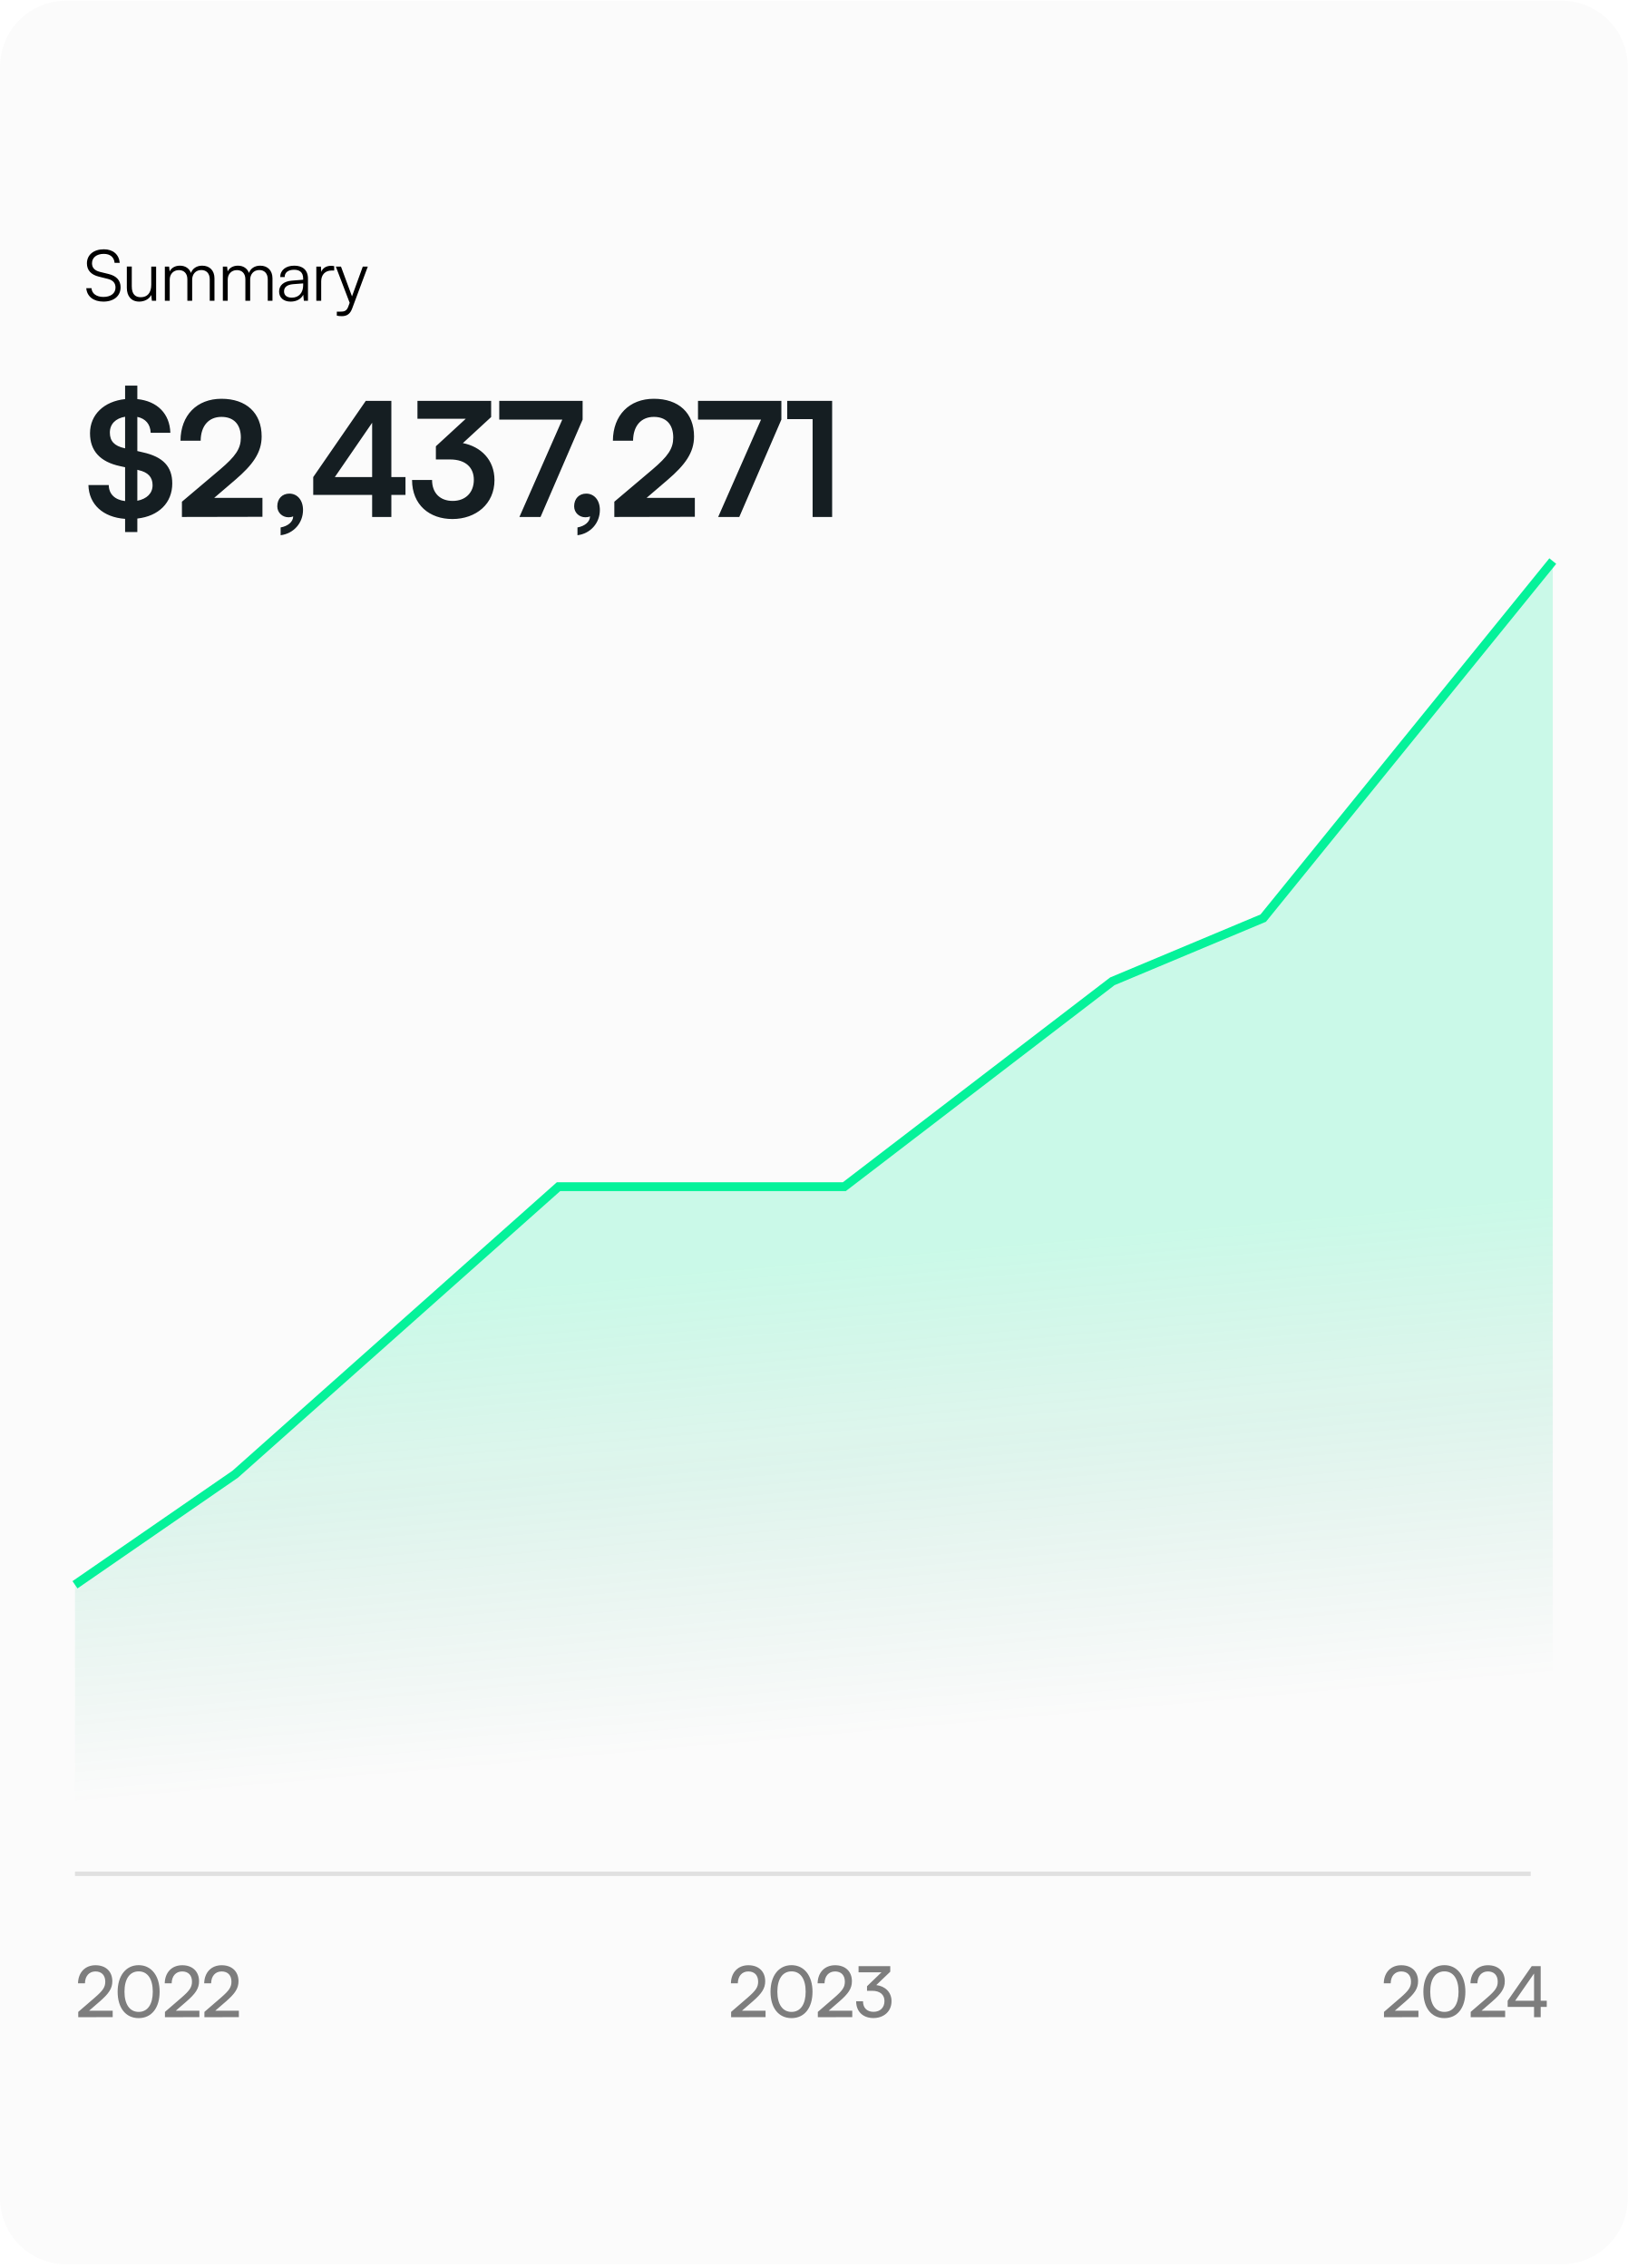
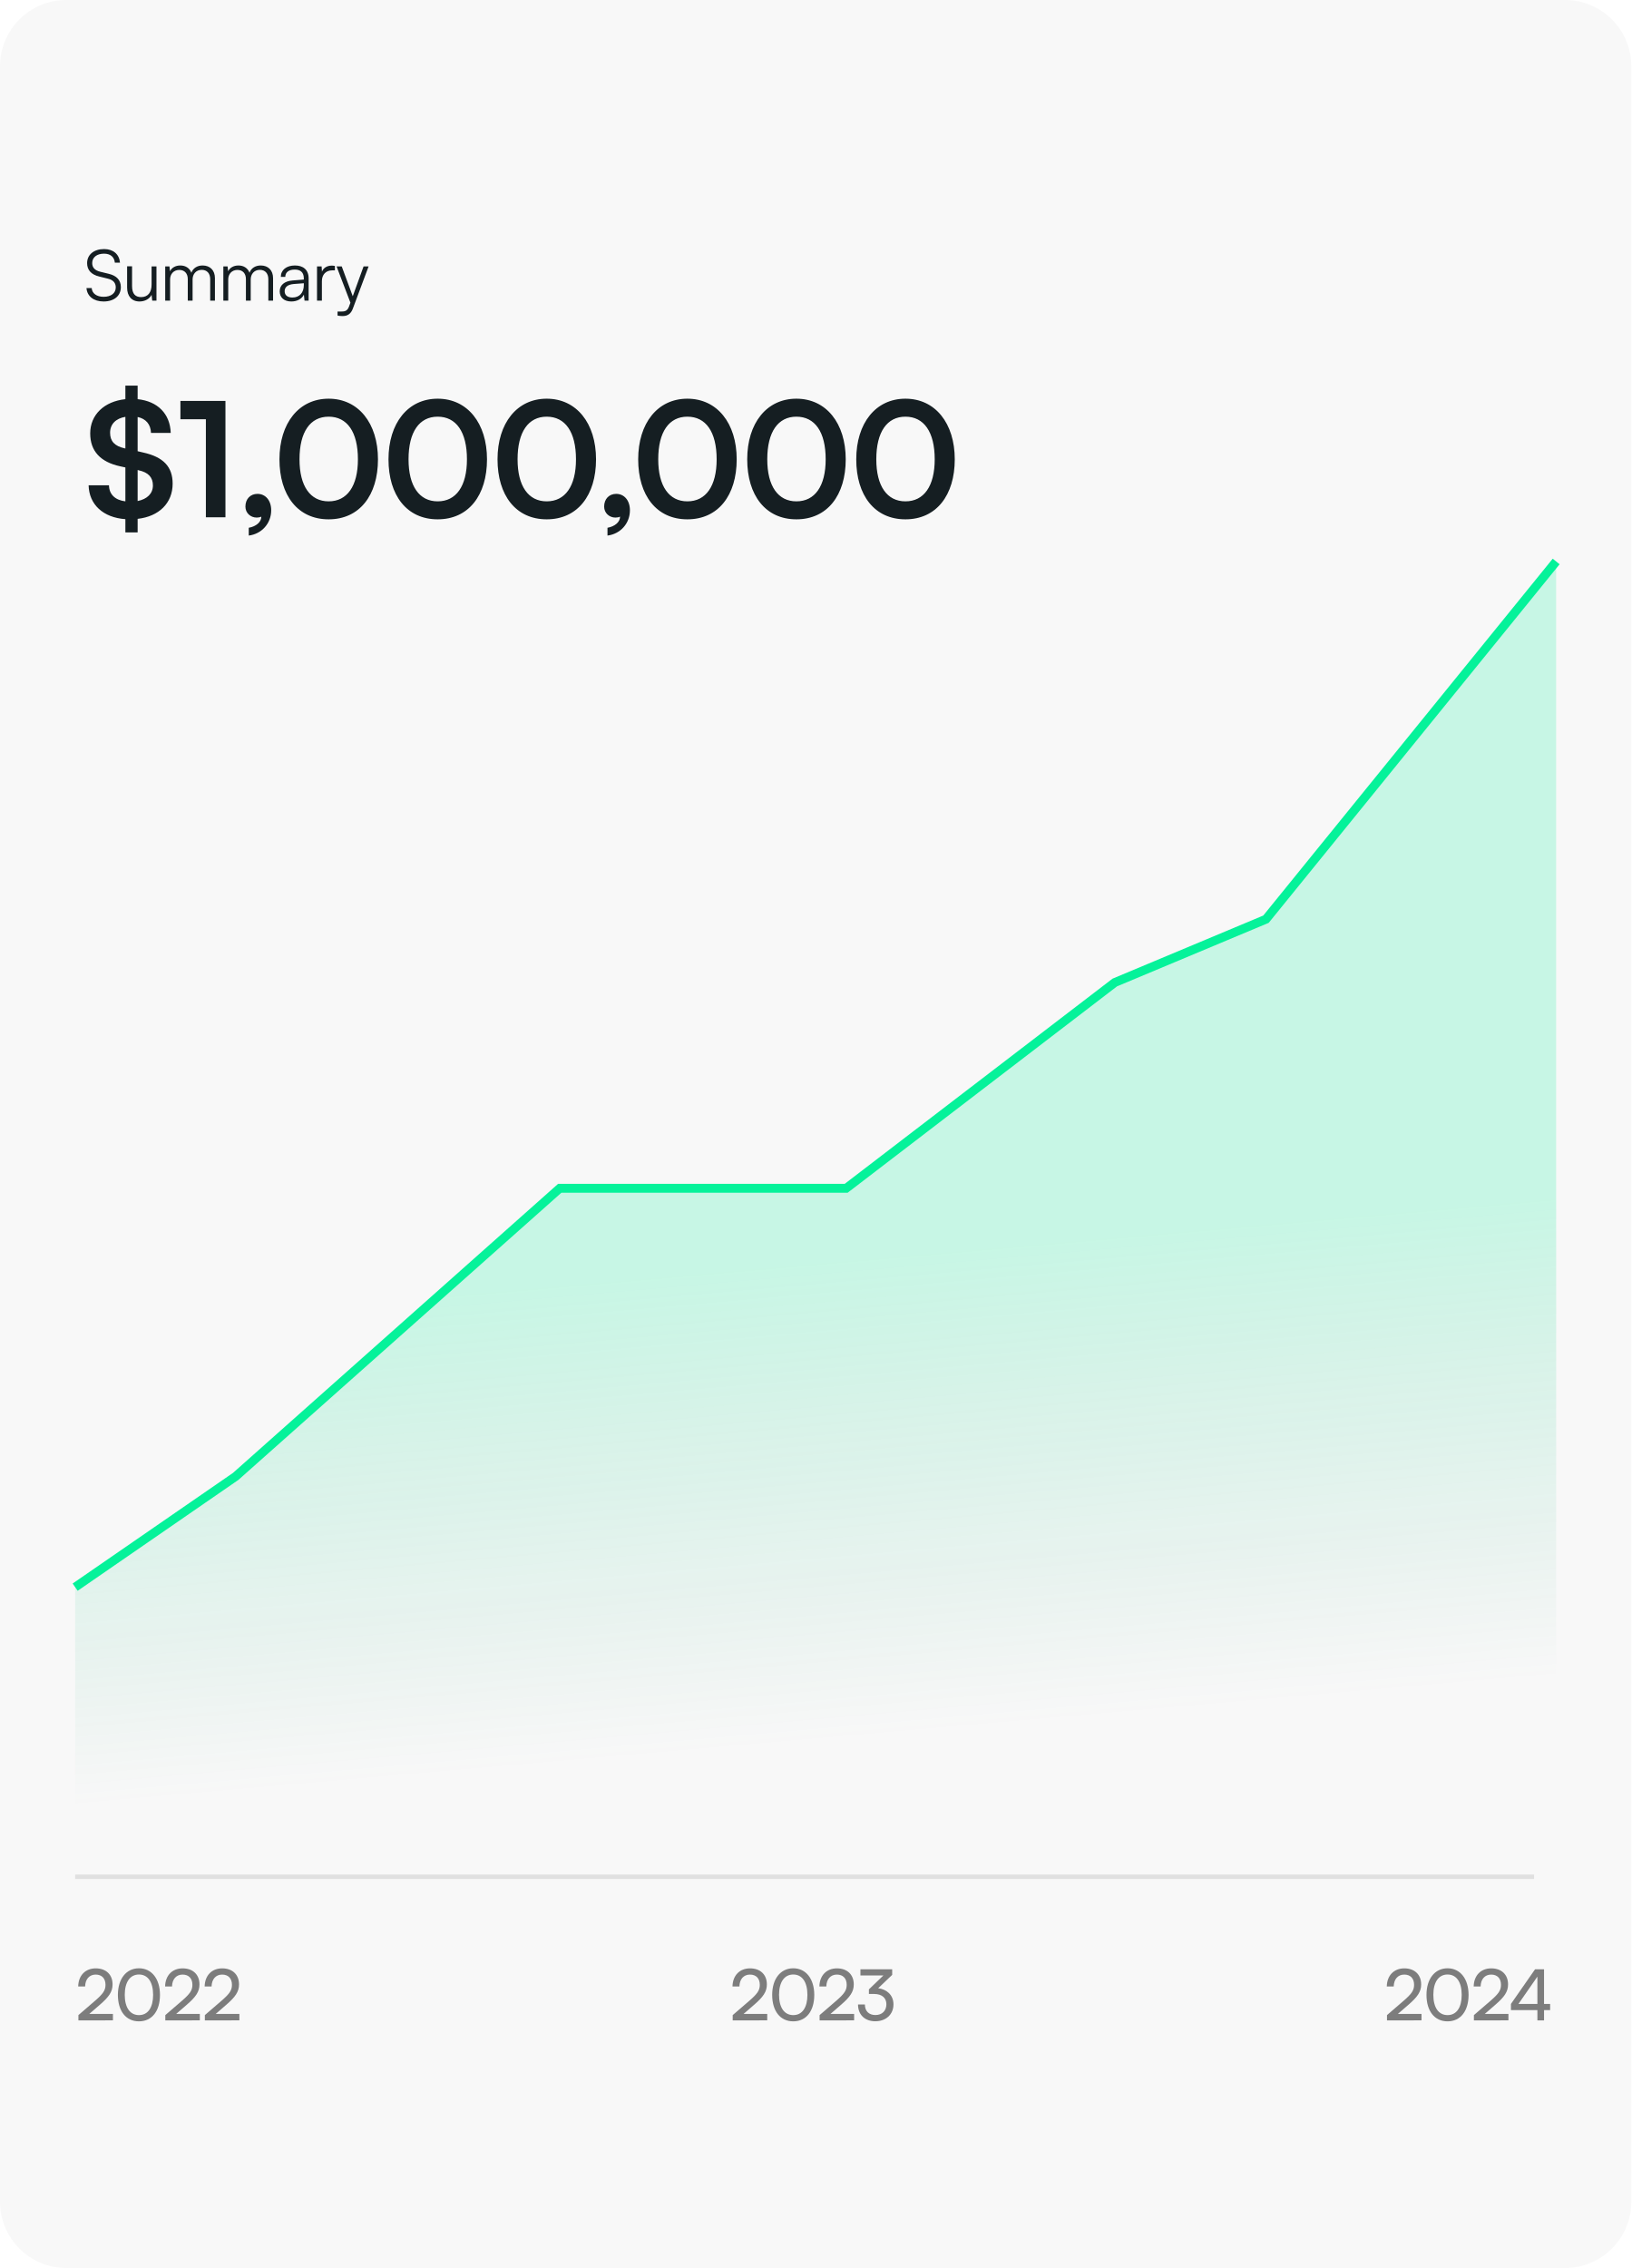
- <svg xmlns="http://www.w3.org/2000/svg" width="369" height="514" viewBox="0 0 369 514" fill="none">
-   <rect y="0.16" width="369" height="513" rx="15" fill="#F8F8F8" fill-opacity="0.6" />
-   <path d="M19.704 59.68C19.704 57.76 21.24 56.496 23.544 56.496C25.608 56.496 26.968 57.648 27.144 59.568H25.976C25.848 58.272 24.968 57.536 23.528 57.536C21.912 57.536 20.856 58.368 20.856 59.664C20.856 60.672 21.448 61.312 22.648 61.616L24.616 62.096C26.408 62.528 27.336 63.552 27.336 65.104C27.336 67.088 25.8 68.352 23.432 68.352C21.208 68.352 19.704 67.184 19.56 65.312H20.744C20.808 66.512 21.864 67.296 23.432 67.296C25.112 67.296 26.184 66.48 26.184 65.168C26.184 64.144 25.608 63.472 24.376 63.184L22.44 62.704C20.648 62.272 19.704 61.248 19.704 59.68ZM34.288 60.416H35.392V68.16H34.432L34.288 66.848C33.856 67.744 32.784 68.352 31.568 68.352C29.744 68.352 28.752 67.104 28.752 65.216V60.4H29.872V64.864C29.872 66.704 30.688 67.36 31.92 67.36C33.408 67.36 34.288 66.368 34.288 64.528V60.416ZM38.475 68.16H37.371V60.416H38.331L38.459 61.52C38.843 60.704 39.707 60.208 40.795 60.208C42.011 60.208 42.923 60.848 43.291 61.856C43.643 60.848 44.587 60.208 45.835 60.208C47.515 60.208 48.619 61.296 48.619 63.088V68.16H47.547V63.312C47.547 61.984 46.811 61.2 45.627 61.2C44.331 61.2 43.563 62.176 43.563 63.376V68.16H42.475V63.296C42.475 61.984 41.723 61.216 40.555 61.216C39.259 61.216 38.475 62.176 38.475 63.36V68.16ZM51.624 68.16H50.52V60.416H51.48L51.608 61.52C51.992 60.704 52.856 60.208 53.944 60.208C55.16 60.208 56.072 60.848 56.44 61.856C56.792 60.848 57.736 60.208 58.984 60.208C60.664 60.208 61.768 61.296 61.768 63.088V68.16H60.696V63.312C60.696 61.984 59.96 61.2 58.776 61.2C57.48 61.2 56.712 62.176 56.712 63.376V68.16H55.624V63.296C55.624 61.984 54.872 61.216 53.704 61.216C52.408 61.216 51.624 62.176 51.624 63.36V68.16ZM65.893 68.352C64.245 68.352 63.269 67.424 63.269 66.064C63.269 64.64 64.357 63.744 66.165 63.6L68.725 63.392V63.136C68.725 61.616 67.813 61.136 66.677 61.136C65.333 61.136 64.533 61.744 64.533 62.784H63.525C63.525 61.216 64.805 60.208 66.709 60.208C68.501 60.208 69.813 61.104 69.813 63.152V68.16H68.885L68.741 66.8C68.261 67.776 67.205 68.352 65.893 68.352ZM66.149 67.456C67.781 67.456 68.725 66.32 68.725 64.64V64.224L66.437 64.4C64.981 64.528 64.389 65.168 64.389 66.032C64.389 66.976 65.093 67.456 66.149 67.456ZM75.756 60.32V61.312H75.148C73.724 61.312 72.812 62.272 72.812 63.744V68.16H71.708V60.416H72.748L72.828 61.616C73.132 60.784 73.948 60.24 75.036 60.24C75.276 60.24 75.484 60.256 75.756 60.32ZM76.354 71.536V70.624H77.202C77.874 70.624 78.546 70.576 78.93 69.536L79.266 68.624L76.13 60.416H77.298L79.794 67.168L82.242 60.416H83.378L79.826 69.936C79.378 71.152 78.626 71.648 77.522 71.648C77.058 71.648 76.706 71.616 76.354 71.536Z" fill="black" />
-   <path d="M28.36 120.58V117.592C23.356 117.232 20.152 114.316 20.044 109.924H24.652C24.688 111.976 26.02 113.272 28.36 113.56V105.892L27.208 105.64C22.672 104.668 20.404 102.148 20.404 98.188C20.404 93.976 23.572 90.952 28.36 90.448V87.388H31.132V90.448C35.668 90.916 38.476 93.76 38.62 98.08H34.156C34.084 96.136 33.004 94.876 31.132 94.48V102.22L32.356 102.508C36.964 103.516 39.052 105.748 39.052 109.564C39.052 113.956 35.956 116.98 31.132 117.52V120.58H28.36ZM28.216 101.572L28.36 101.608V94.444C26.2 94.804 24.904 96.1 24.904 98.044C24.904 99.952 25.912 101.068 28.216 101.572ZM31.384 106.54L31.132 106.468V113.488C33.292 113.056 34.588 111.796 34.588 109.96C34.588 108.124 33.544 107.008 31.384 106.54ZM59.493 117.124L41.241 117.16V113.704L49.845 106.432C53.409 103.408 54.597 101.68 54.597 99.16C54.597 96.172 52.977 94.48 50.205 94.48C47.325 94.48 45.525 96.496 45.489 99.88H40.917C40.953 94.12 44.625 90.376 50.205 90.376C55.821 90.376 59.313 93.58 59.313 98.908C59.313 102.58 57.297 105.352 53.301 108.772L48.549 112.84H59.493V117.124ZM68.692 115.576C68.692 118.564 66.532 120.94 63.616 121.3V119.536C65.236 119.248 66.46 118.276 66.46 117.016C66.172 117.16 65.848 117.232 65.416 117.232C64.012 117.232 62.86 116.188 62.86 114.748C62.86 113.02 63.976 111.868 65.596 111.868C67.396 111.868 68.692 113.344 68.692 115.576ZM91.92 112.156H88.716V117.16H84.36V112.156H71.004V108.124L82.92 90.844H88.716V108.124H91.92V112.156ZM75.9 108.124H84.36V95.812L75.9 108.124ZM102.014 104.128H98.81V101.14L105.578 94.912H94.634V90.844H111.338V94.516L104.93 100.42C108.962 101.212 112.094 104.164 112.094 108.808C112.094 114.208 107.882 117.628 102.554 117.628C97.406 117.628 93.41 114.46 93.41 108.772H97.946C97.946 111.796 99.818 113.524 102.626 113.524C105.506 113.524 107.414 111.652 107.414 108.736C107.414 106.072 105.686 104.128 102.014 104.128ZM113.175 90.844H132.075V95.092L122.535 117.16H117.747L127.467 95.092H113.175V90.844ZM135.984 115.576C135.984 118.564 133.824 120.94 130.908 121.3V119.536C132.528 119.248 133.752 118.276 133.752 117.016C133.464 117.16 133.14 117.232 132.708 117.232C131.304 117.232 130.152 116.188 130.152 114.748C130.152 113.02 131.268 111.868 132.888 111.868C134.688 111.868 135.984 113.344 135.984 115.576ZM157.513 117.124L139.261 117.16V113.704L147.865 106.432C151.429 103.408 152.617 101.68 152.617 99.16C152.617 96.172 150.997 94.48 148.225 94.48C145.345 94.48 143.545 96.496 143.509 99.88H138.937C138.973 94.12 142.645 90.376 148.225 90.376C153.841 90.376 157.333 93.58 157.333 98.908C157.333 102.58 155.317 105.352 151.321 108.772L146.569 112.84H157.513V117.124ZM158.23 90.844H177.13V95.092L167.59 117.16H162.802L172.522 95.092H158.23V90.844ZM184.211 94.984H178.451V90.844H188.639V117.16H184.211V94.984Z" fill="#151E22" />
-   <path d="M17 430.16V358.153L53.325 333.2L126.613 268.323H191.404L252.159 221.981L286.36 207.723L352 127.16V430.16H17Z" fill="url(#paint0_linear_840_32452)" />
-   <path d="M17 359.16L53.325 334.098L126.613 268.938H191.404L252.159 222.395L286.36 208.074L352 127.16" stroke="#05F29A" stroke-width="2" />
-   <rect width="330" height="1" transform="translate(17 424.16)" fill="#E0E0E0" />
-   <path d="M25.544 457.144L17.736 457.16V455.96L21.464 452.744C23.336 451.128 23.864 450.344 23.864 449.112C23.864 447.656 23.032 446.792 21.64 446.792C20.216 446.792 19.288 447.832 19.256 449.48H17.688C17.736 447 19.304 445.384 21.656 445.384C23.976 445.384 25.464 446.792 25.464 449.016C25.464 450.664 24.648 451.832 22.6 453.608L20.2 455.688H25.544V457.144ZM26.667 451.384C26.667 447.8 28.523 445.368 31.435 445.368C34.331 445.368 36.187 447.8 36.187 451.384C36.187 454.984 34.411 457.368 31.435 457.368C28.443 457.368 26.667 454.984 26.667 451.384ZM28.219 451.384C28.219 454.232 29.403 455.96 31.435 455.96C33.467 455.96 34.635 454.232 34.635 451.384C34.635 448.504 33.467 446.776 31.435 446.776C29.403 446.776 28.219 448.504 28.219 451.384ZM45.201 457.144L37.393 457.16V455.96L41.121 452.744C42.993 451.128 43.521 450.344 43.521 449.112C43.521 447.656 42.689 446.792 41.297 446.792C39.873 446.792 38.945 447.832 38.913 449.48H37.345C37.393 447 38.961 445.384 41.313 445.384C43.633 445.384 45.121 446.792 45.121 449.016C45.121 450.664 44.305 451.832 42.257 453.608L39.857 455.688H45.201V457.144ZM54.147 457.144L46.339 457.16V455.96L50.066 452.744C51.938 451.128 52.467 450.344 52.467 449.112C52.467 447.656 51.635 446.792 50.242 446.792C48.819 446.792 47.891 447.832 47.858 449.48H46.291C46.339 447 47.907 445.384 50.258 445.384C52.578 445.384 54.066 446.792 54.066 449.016C54.066 450.664 53.251 451.832 51.203 453.608L48.803 455.688H54.147V457.144Z" fill="#7D7D7D" />
-   <path d="M173.544 457.144L165.736 457.16V455.96L169.464 452.744C171.336 451.128 171.864 450.344 171.864 449.112C171.864 447.656 171.032 446.792 169.64 446.792C168.216 446.792 167.288 447.832 167.256 449.48H165.688C165.736 447 167.304 445.384 169.656 445.384C171.976 445.384 173.464 446.792 173.464 449.016C173.464 450.664 172.648 451.832 170.6 453.608L168.2 455.688H173.544V457.144ZM174.667 451.384C174.667 447.8 176.523 445.368 179.435 445.368C182.331 445.368 184.187 447.8 184.187 451.384C184.187 454.984 182.411 457.368 179.435 457.368C176.443 457.368 174.667 454.984 174.667 451.384ZM176.219 451.384C176.219 454.232 177.403 455.96 179.435 455.96C181.467 455.96 182.635 454.232 182.635 451.384C182.635 448.504 181.467 446.776 179.435 446.776C177.403 446.776 176.219 448.504 176.219 451.384ZM193.201 457.144L185.393 457.16V455.96L189.121 452.744C190.993 451.128 191.521 450.344 191.521 449.112C191.521 447.656 190.689 446.792 189.297 446.792C187.873 446.792 186.945 447.832 186.913 449.48H185.345C185.393 447 186.961 445.384 189.313 445.384C191.633 445.384 193.121 446.792 193.121 449.016C193.121 450.664 192.305 451.832 190.257 453.608L187.857 455.688H193.201V457.144ZM197.699 451.176H196.547V450.136L199.827 446.984H194.627V445.592H201.811V446.856L198.643 449.88C200.611 450.12 202.099 451.448 202.099 453.528C202.099 455.864 200.339 457.352 197.987 457.352C195.715 457.352 194.083 455.96 194.083 453.56H195.635C195.635 455.064 196.563 455.944 198.019 455.944C199.523 455.944 200.499 454.984 200.499 453.496C200.499 452.104 199.539 451.176 197.699 451.176Z" fill="#7D7D7D" />
-   <path d="M321.544 457.144L313.736 457.16V455.96L317.464 452.744C319.336 451.128 319.864 450.344 319.864 449.112C319.864 447.656 319.032 446.792 317.64 446.792C316.216 446.792 315.288 447.832 315.256 449.48H313.688C313.736 447 315.304 445.384 317.656 445.384C319.976 445.384 321.464 446.792 321.464 449.016C321.464 450.664 320.648 451.832 318.6 453.608L316.2 455.688H321.544V457.144ZM322.667 451.384C322.667 447.8 324.523 445.368 327.435 445.368C330.331 445.368 332.187 447.8 332.187 451.384C332.187 454.984 330.411 457.368 327.435 457.368C324.443 457.368 322.667 454.984 322.667 451.384ZM324.219 451.384C324.219 454.232 325.403 455.96 327.435 455.96C329.467 455.96 330.635 454.232 330.635 451.384C330.635 448.504 329.467 446.776 327.435 446.776C325.403 446.776 324.219 448.504 324.219 451.384ZM341.201 457.144L333.393 457.16V455.96L337.121 452.744C338.993 451.128 339.521 450.344 339.521 449.112C339.521 447.656 338.689 446.792 337.297 446.792C335.873 446.792 334.945 447.832 334.913 449.48H333.345C333.393 447 334.961 445.384 337.313 445.384C339.633 445.384 341.121 446.792 341.121 449.016C341.121 450.664 340.305 451.832 338.257 453.608L335.857 455.688H341.201V457.144ZM350.636 454.824H349.26V457.16H347.756V454.824H341.772V453.432L347.228 445.592H349.26V453.432H350.636V454.824ZM343.468 453.432H347.756V447.256L343.468 453.432Z" fill="#7D7D7D" />
+ <svg xmlns="http://www.w3.org/2000/svg" width="369" height="513" viewBox="0 0 369 513" fill="none">
+   <rect width="369" height="513" rx="15" fill="#f8f8f8" />
+   <path d="M19.704 59.52C19.704 57.6 21.24 56.336 23.544 56.336C25.608 56.336 26.968 57.488 27.144 59.408H25.976C25.848 58.112 24.968 57.376 23.528 57.376C21.912 57.376 20.856 58.208 20.856 59.504C20.856 60.512 21.448 61.152 22.648 61.456L24.616 61.936C26.408 62.368 27.336 63.392 27.336 64.944C27.336 66.928 25.8 68.192 23.432 68.192C21.208 68.192 19.704 67.024 19.56 65.152H20.744C20.808 66.352 21.864 67.136 23.432 67.136C25.112 67.136 26.184 66.32 26.184 65.008C26.184 63.984 25.608 63.312 24.376 63.024L22.44 62.544C20.648 62.112 19.704 61.088 19.704 59.52ZM34.288 60.256H35.392V68H34.432L34.288 66.688C33.856 67.584 32.784 68.192 31.568 68.192C29.744 68.192 28.752 66.944 28.752 65.056V60.24H29.872V64.704C29.872 66.544 30.688 67.2 31.92 67.2C33.408 67.2 34.288 66.208 34.288 64.368V60.256ZM38.475 68H37.371V60.256H38.331L38.459 61.36C38.843 60.544 39.707 60.048 40.795 60.048C42.011 60.048 42.923 60.688 43.291 61.696C43.643 60.688 44.587 60.048 45.835 60.048C47.515 60.048 48.619 61.136 48.619 62.928V68H47.547V63.152C47.547 61.824 46.811 61.04 45.627 61.04C44.331 61.04 43.563 62.016 43.563 63.216V68H42.475V63.136C42.475 61.824 41.723 61.056 40.555 61.056C39.259 61.056 38.475 62.016 38.475 63.2V68ZM51.624 68H50.52V60.256H51.48L51.608 61.36C51.992 60.544 52.856 60.048 53.944 60.048C55.16 60.048 56.072 60.688 56.44 61.696C56.792 60.688 57.736 60.048 58.984 60.048C60.664 60.048 61.768 61.136 61.768 62.928V68H60.696V63.152C60.696 61.824 59.96 61.04 58.776 61.04C57.48 61.04 56.712 62.016 56.712 63.216V68H55.624V63.136C55.624 61.824 54.872 61.056 53.704 61.056C52.408 61.056 51.624 62.016 51.624 63.2V68ZM65.893 68.192C64.245 68.192 63.269 67.264 63.269 65.904C63.269 64.48 64.357 63.584 66.165 63.44L68.725 63.232V62.976C68.725 61.456 67.813 60.976 66.677 60.976C65.333 60.976 64.533 61.584 64.533 62.624H63.525C63.525 61.056 64.805 60.048 66.709 60.048C68.501 60.048 69.813 60.944 69.813 62.992V68H68.885L68.741 66.64C68.261 67.616 67.205 68.192 65.893 68.192ZM66.149 67.296C67.781 67.296 68.725 66.16 68.725 64.48V64.064L66.437 64.24C64.981 64.368 64.389 65.008 64.389 65.872C64.389 66.816 65.093 67.296 66.149 67.296ZM75.756 60.16V61.152H75.148C73.724 61.152 72.812 62.112 72.812 63.584V68H71.708V60.256H72.748L72.828 61.456C73.132 60.624 73.948 60.08 75.036 60.08C75.276 60.08 75.484 60.096 75.756 60.16ZM76.354 71.376V70.464H77.202C77.874 70.464 78.546 70.416 78.93 69.376L79.266 68.464L76.13 60.256H77.298L79.794 67.008L82.242 60.256H83.378L79.826 69.776C79.378 70.992 78.626 71.488 77.522 71.488C77.058 71.488 76.706 71.456 76.354 71.376Z" fill="#151E22" />
+   <path d="M28.36 120.42V117.432C23.356 117.072 20.152 114.156 20.044 109.764H24.652C24.688 111.816 26.02 113.112 28.36 113.4V105.732L27.208 105.48C22.672 104.508 20.404 101.988 20.404 98.028C20.404 93.816 23.572 90.792 28.36 90.288V87.228H31.132V90.288C35.668 90.756 38.476 93.6 38.62 97.92H34.156C34.084 95.976 33.004 94.716 31.132 94.32V102.06L32.356 102.348C36.964 103.356 39.052 105.588 39.052 109.404C39.052 113.796 35.956 116.82 31.132 117.36V120.42H28.36ZM28.216 101.412L28.36 101.448V94.284C26.2 94.644 24.904 95.94 24.904 97.884C24.904 99.792 25.912 100.908 28.216 101.412ZM31.384 106.38L31.132 106.308V113.328C33.292 112.896 34.588 111.636 34.588 109.8C34.588 107.964 33.544 106.848 31.384 106.38ZM46.569 94.824H40.809V90.684H50.997V117H46.569V94.824ZM61.344 115.416C61.344 118.404 59.184 120.78 56.268 121.14V119.376C57.888 119.088 59.112 118.116 59.112 116.856C58.824 117 58.5 117.072 58.068 117.072C56.664 117.072 55.512 116.028 55.512 114.588C55.512 112.86 56.628 111.708 58.248 111.708C60.048 111.708 61.344 113.184 61.344 115.416ZM63.212 103.896C63.212 95.724 67.604 90.18 74.336 90.18C81.068 90.18 85.496 95.724 85.496 103.896C85.496 112.032 81.32 117.468 74.336 117.468C67.352 117.468 63.212 112.032 63.212 103.896ZM67.748 103.896C67.748 109.98 70.196 113.4 74.336 113.4C78.512 113.4 80.96 109.98 80.96 103.896C80.96 97.668 78.512 94.248 74.336 94.248C70.196 94.248 67.748 97.668 67.748 103.896ZM87.875 103.896C87.875 95.724 92.267 90.18 98.999 90.18C105.731 90.18 110.159 95.724 110.159 103.896C110.159 112.032 105.983 117.468 98.999 117.468C92.015 117.468 87.875 112.032 87.875 103.896ZM92.411 103.896C92.411 109.98 94.859 113.4 98.999 113.4C103.175 113.4 105.623 109.98 105.623 103.896C105.623 97.668 103.175 94.248 98.999 94.248C94.859 94.248 92.411 97.668 92.411 103.896ZM112.538 103.896C112.538 95.724 116.93 90.18 123.662 90.18C130.394 90.18 134.822 95.724 134.822 103.896C134.822 112.032 130.646 117.468 123.662 117.468C116.678 117.468 112.538 112.032 112.538 103.896ZM117.074 103.896C117.074 109.98 119.522 113.4 123.662 113.4C127.838 113.4 130.286 109.98 130.286 103.896C130.286 97.668 127.838 94.248 123.662 94.248C119.522 94.248 117.074 97.668 117.074 103.896ZM142.488 115.416C142.488 118.404 140.328 120.78 137.412 121.14V119.376C139.032 119.088 140.256 118.116 140.256 116.856C139.968 117 139.644 117.072 139.212 117.072C137.808 117.072 136.656 116.028 136.656 114.588C136.656 112.86 137.772 111.708 139.392 111.708C141.192 111.708 142.488 113.184 142.488 115.416ZM144.356 103.896C144.356 95.724 148.748 90.18 155.48 90.18C162.212 90.18 166.64 95.724 166.64 103.896C166.64 112.032 162.464 117.468 155.48 117.468C148.496 117.468 144.356 112.032 144.356 103.896ZM148.892 103.896C148.892 109.98 151.34 113.4 155.48 113.4C159.656 113.4 162.104 109.98 162.104 103.896C162.104 97.668 159.656 94.248 155.48 94.248C151.34 94.248 148.892 97.668 148.892 103.896ZM169.018 103.896C169.018 95.724 173.41 90.18 180.142 90.18C186.874 90.18 191.302 95.724 191.302 103.896C191.302 112.032 187.126 117.468 180.142 117.468C173.158 117.468 169.018 112.032 169.018 103.896ZM173.554 103.896C173.554 109.98 176.002 113.4 180.142 113.4C184.318 113.4 186.766 109.98 186.766 103.896C186.766 97.668 184.318 94.248 180.142 94.248C176.002 94.248 173.554 97.668 173.554 103.896ZM193.681 103.896C193.681 95.724 198.073 90.18 204.805 90.18C211.537 90.18 215.965 95.724 215.965 103.896C215.965 112.032 211.789 117.468 204.805 117.468C197.821 117.468 193.681 112.032 193.681 103.896ZM198.217 103.896C198.217 109.98 200.665 113.4 204.805 113.4C208.981 113.4 211.429 109.98 211.429 103.896C211.429 97.668 208.981 94.248 204.805 94.248C200.665 94.248 198.217 97.668 198.217 103.896Z" fill="#151E22" />
+   <path d="M17 430V357.993L53.325 333.04L126.613 268.162H191.404L252.159 221.821L286.36 207.562L352 127V430H17Z" fill="url(#paint0_linear_840_32452)" />
+   <path d="M17 359L53.325 333.938L126.613 268.778H191.404L252.159 222.235L286.36 207.914L352 127" stroke="#05F29A" stroke-width="2" />
+   <rect width="330" height="1" transform="translate(17 424)" fill="#E0E0E0" />
+   <path d="M25.544 456.984L17.736 457V455.8L21.464 452.584C23.336 450.968 23.864 450.184 23.864 448.952C23.864 447.496 23.032 446.632 21.64 446.632C20.216 446.632 19.288 447.672 19.256 449.32H17.688C17.736 446.84 19.304 445.224 21.656 445.224C23.976 445.224 25.464 446.632 25.464 448.856C25.464 450.504 24.648 451.672 22.6 453.448L20.2 455.528H25.544V456.984ZM26.667 451.224C26.667 447.64 28.523 445.208 31.435 445.208C34.331 445.208 36.187 447.64 36.187 451.224C36.187 454.824 34.411 457.208 31.435 457.208C28.443 457.208 26.667 454.824 26.667 451.224ZM28.219 451.224C28.219 454.072 29.403 455.8 31.435 455.8C33.467 455.8 34.635 454.072 34.635 451.224C34.635 448.344 33.467 446.616 31.435 446.616C29.403 446.616 28.219 448.344 28.219 451.224ZM45.201 456.984L37.393 457V455.8L41.121 452.584C42.993 450.968 43.521 450.184 43.521 448.952C43.521 447.496 42.689 446.632 41.297 446.632C39.873 446.632 38.945 447.672 38.913 449.32H37.345C37.393 446.84 38.961 445.224 41.313 445.224C43.633 445.224 45.121 446.632 45.121 448.856C45.121 450.504 44.305 451.672 42.257 453.448L39.857 455.528H45.201V456.984ZM54.147 456.984L46.339 457V455.8L50.066 452.584C51.938 450.968 52.467 450.184 52.467 448.952C52.467 447.496 51.635 446.632 50.242 446.632C48.819 446.632 47.891 447.672 47.858 449.32H46.291C46.339 446.84 47.907 445.224 50.258 445.224C52.578 445.224 54.066 446.632 54.066 448.856C54.066 450.504 53.251 451.672 51.203 453.448L48.803 455.528H54.147V456.984Z" fill="#7D7D7D" />
+   <path d="M173.544 456.984L165.736 457V455.8L169.464 452.584C171.336 450.968 171.864 450.184 171.864 448.952C171.864 447.496 171.032 446.632 169.64 446.632C168.216 446.632 167.288 447.672 167.256 449.32H165.688C165.736 446.84 167.304 445.224 169.656 445.224C171.976 445.224 173.464 446.632 173.464 448.856C173.464 450.504 172.648 451.672 170.6 453.448L168.2 455.528H173.544V456.984ZM174.667 451.224C174.667 447.64 176.523 445.208 179.435 445.208C182.331 445.208 184.187 447.64 184.187 451.224C184.187 454.824 182.411 457.208 179.435 457.208C176.443 457.208 174.667 454.824 174.667 451.224ZM176.219 451.224C176.219 454.072 177.403 455.8 179.435 455.8C181.467 455.8 182.635 454.072 182.635 451.224C182.635 448.344 181.467 446.616 179.435 446.616C177.403 446.616 176.219 448.344 176.219 451.224ZM193.201 456.984L185.393 457V455.8L189.121 452.584C190.993 450.968 191.521 450.184 191.521 448.952C191.521 447.496 190.689 446.632 189.297 446.632C187.873 446.632 186.945 447.672 186.913 449.32H185.345C185.393 446.84 186.961 445.224 189.313 445.224C191.633 445.224 193.121 446.632 193.121 448.856C193.121 450.504 192.305 451.672 190.257 453.448L187.857 455.528H193.201V456.984ZM197.699 451.016H196.547V449.976L199.827 446.824H194.627V445.432H201.811V446.696L198.643 449.72C200.611 449.96 202.099 451.288 202.099 453.368C202.099 455.704 200.339 457.192 197.987 457.192C195.715 457.192 194.083 455.8 194.083 453.4H195.635C195.635 454.904 196.563 455.784 198.019 455.784C199.523 455.784 200.499 454.824 200.499 453.336C200.499 451.944 199.539 451.016 197.699 451.016Z" fill="#7D7D7D" />
+   <path d="M321.544 456.984L313.736 457V455.8L317.464 452.584C319.336 450.968 319.864 450.184 319.864 448.952C319.864 447.496 319.032 446.632 317.64 446.632C316.216 446.632 315.288 447.672 315.256 449.32H313.688C313.736 446.84 315.304 445.224 317.656 445.224C319.976 445.224 321.464 446.632 321.464 448.856C321.464 450.504 320.648 451.672 318.6 453.448L316.2 455.528H321.544V456.984ZM322.667 451.224C322.667 447.64 324.523 445.208 327.435 445.208C330.331 445.208 332.187 447.64 332.187 451.224C332.187 454.824 330.411 457.208 327.435 457.208C324.443 457.208 322.667 454.824 322.667 451.224ZM324.219 451.224C324.219 454.072 325.403 455.8 327.435 455.8C329.467 455.8 330.635 454.072 330.635 451.224C330.635 448.344 329.467 446.616 327.435 446.616C325.403 446.616 324.219 448.344 324.219 451.224ZM341.201 456.984L333.393 457V455.8L337.121 452.584C338.993 450.968 339.521 450.184 339.521 448.952C339.521 447.496 338.689 446.632 337.297 446.632C335.873 446.632 334.945 447.672 334.913 449.32H333.345C333.393 446.84 334.961 445.224 337.313 445.224C339.633 445.224 341.121 446.632 341.121 448.856C341.121 450.504 340.305 451.672 338.257 453.448L335.857 455.528H341.201V456.984ZM350.636 454.664H349.26V457H347.756V454.664H341.772V453.272L347.228 445.432H349.26V453.272H350.636V454.664ZM343.468 453.272H347.756V447.096L343.468 453.272Z" fill="#7D7D7D" />
  <defs>
-     <linearGradient id="paint0_linear_840_32452" x1="255.77" y1="279.017" x2="265.274" y2="387.337" gradientUnits="userSpaceOnUse">
+     <linearGradient id="paint0_linear_840_32452" x1="255.77" y1="278.856" x2="265.274" y2="387.177" gradientUnits="userSpaceOnUse">
      <stop stop-color="#05F29A" stop-opacity="0.2" />
      <stop offset="1" stop-color="#038C59" stop-opacity="0" />
    </linearGradient>
  </defs>
</svg>
